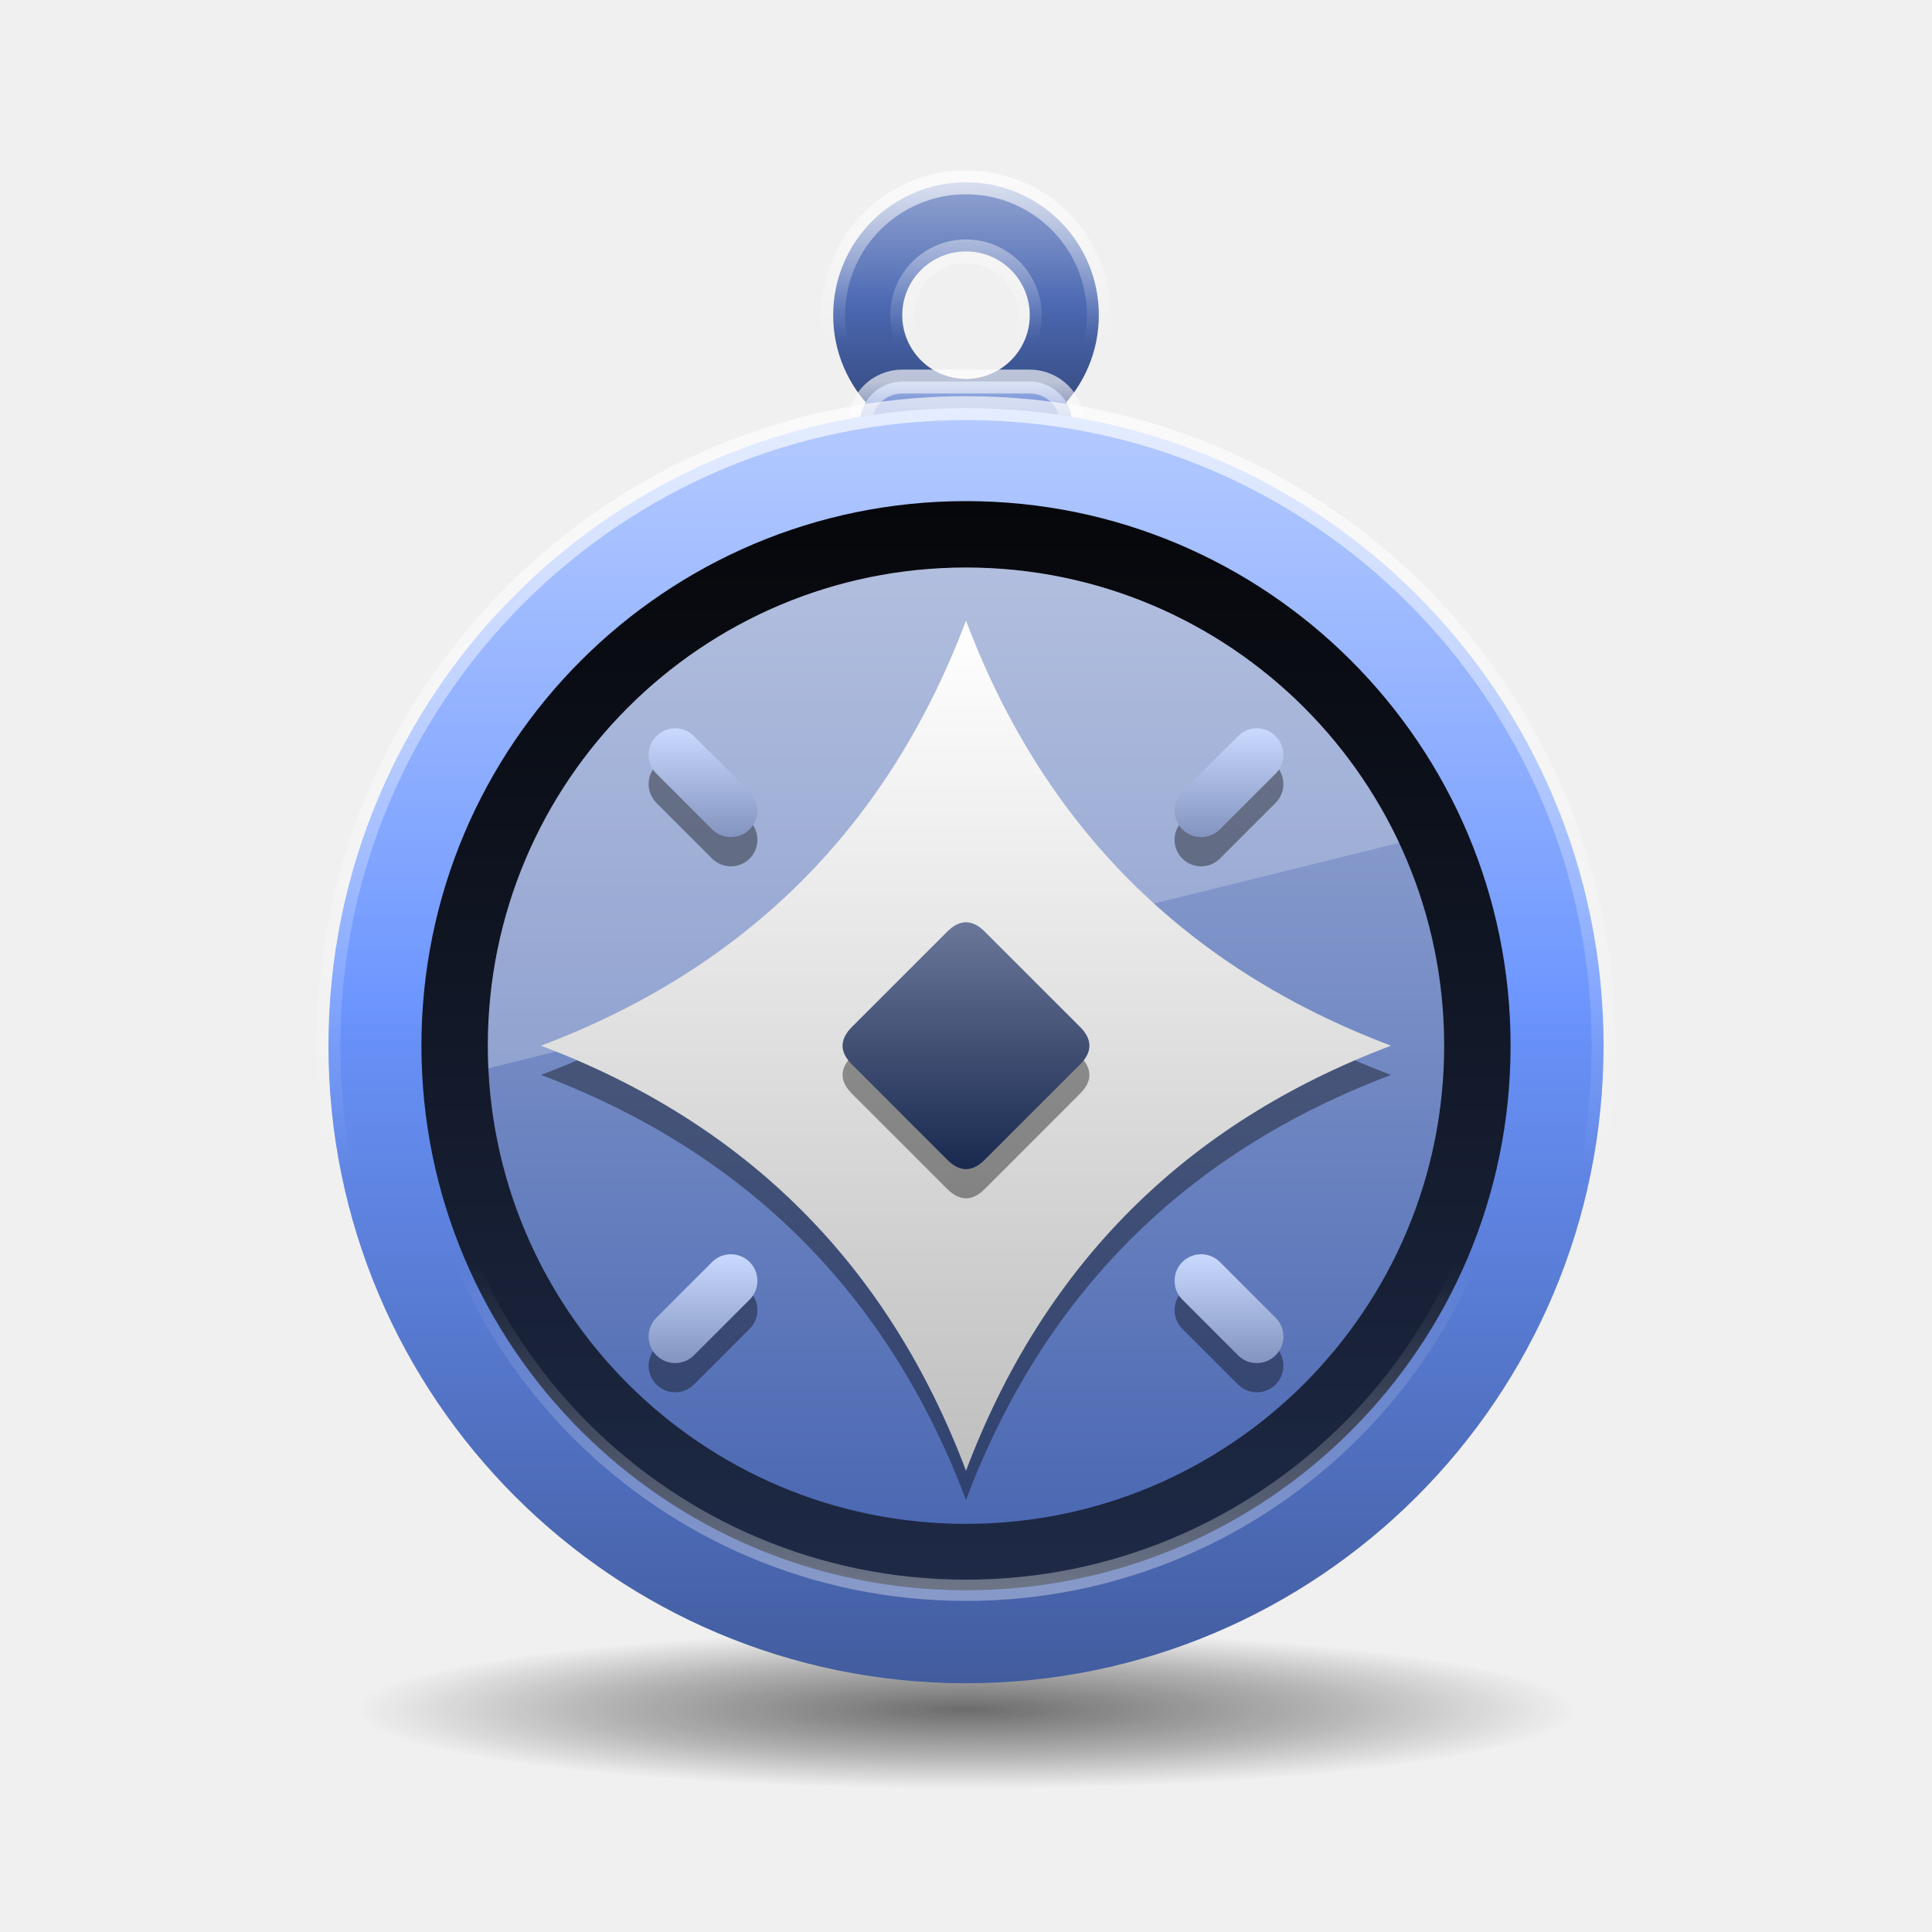
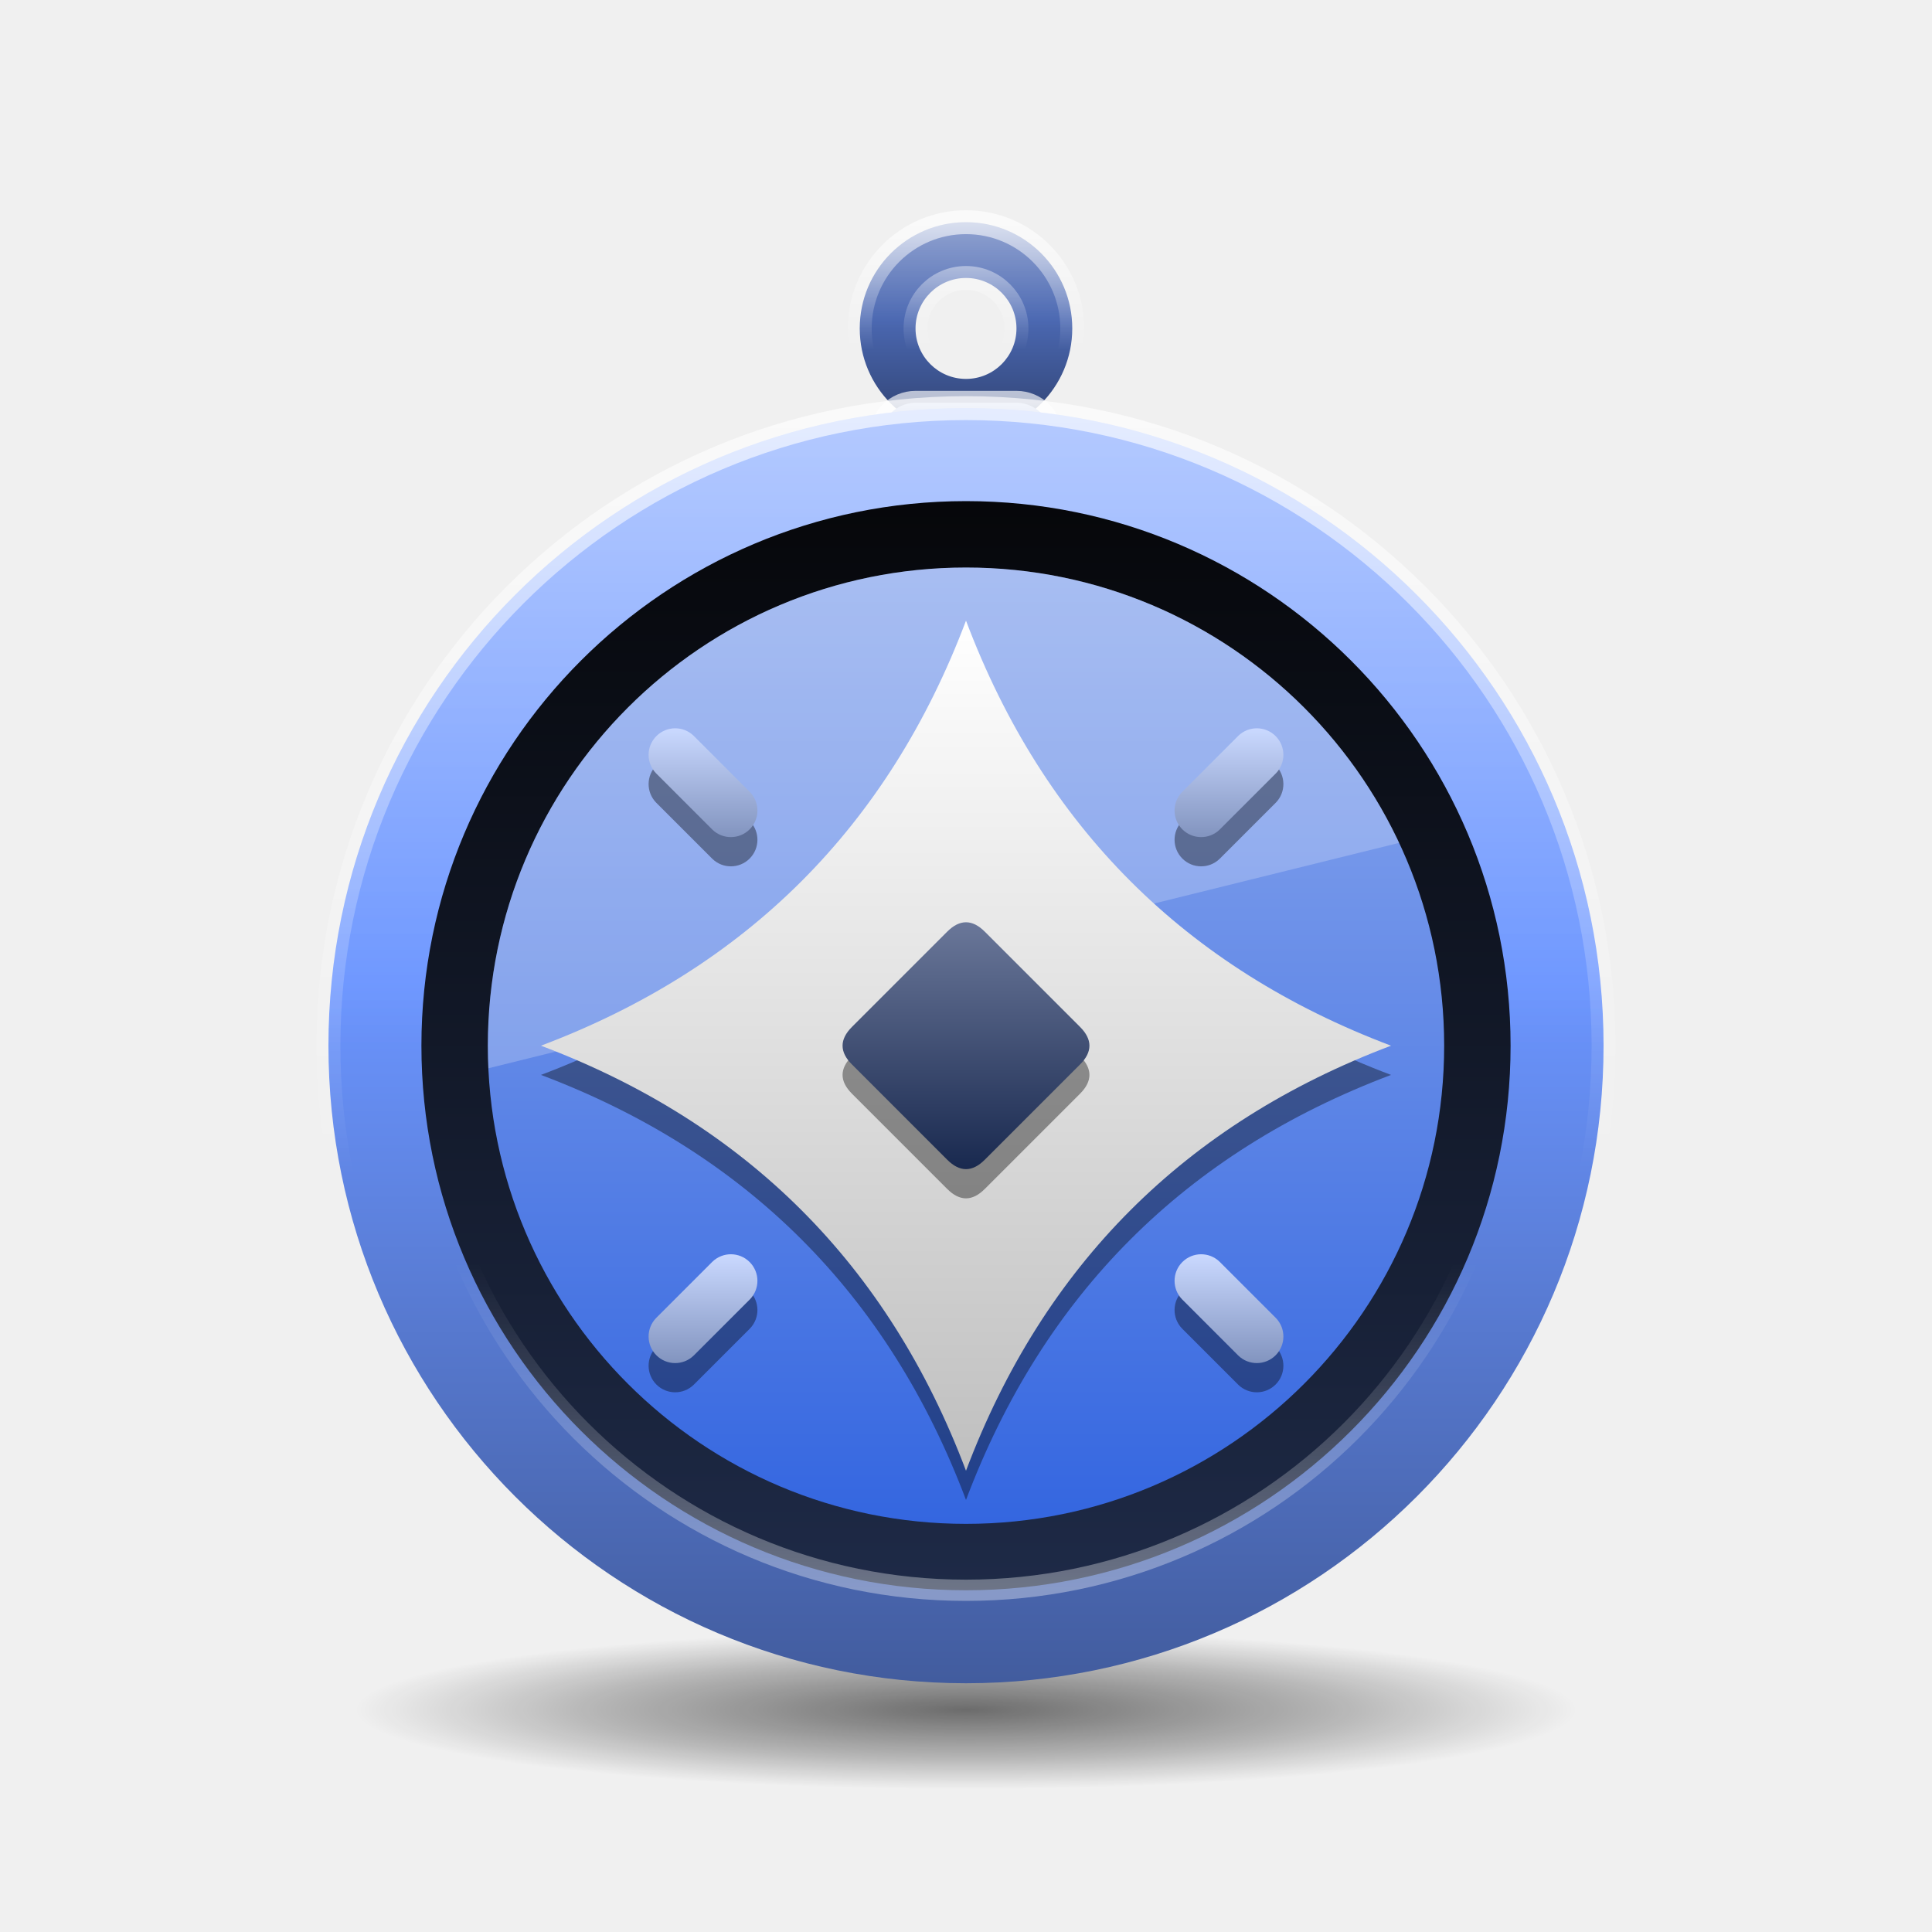
<svg xmlns="http://www.w3.org/2000/svg" width="64" height="64" viewBox="0 0 64 64">
  <defs>
    <radialGradient id="g0" gradientUnits="userSpaceOnUse" cx="32" cy="60" r="23">
      <stop offset="0" stop-color="#000000" stop-opacity="0.55" />
      <stop offset="0.6" stop-color="#000000" stop-opacity="0.248" />
      <stop offset="1" stop-color="#000000" stop-opacity="0" />
    </radialGradient>
-     <linearGradient id="g1" gradientUnits="userSpaceOnUse" x1="0" y1="2.5" x2="0" y2="12.5">
+     <linearGradient id="g1" gradientUnits="userSpaceOnUse" x1="0" y1="4" x2="0" y2="12">
      <stop offset="0" stop-color="#7D92C8" stop-opacity="1" />
      <stop offset="0.45" stop-color="#4B68B2" stop-opacity="1" />
      <stop offset="1" stop-color="#2E406E" stop-opacity="1" />
    </linearGradient>
-     <linearGradient id="g2" gradientUnits="userSpaceOnUse" x1="0" y1="2.5" x2="0" y2="7.5">
+     <linearGradient id="g2" gradientUnits="userSpaceOnUse" x1="0" y1="4" x2="0" y2="8">
      <stop offset="0" stop-color="#FFFFFF" stop-opacity="0.15" />
      <stop offset="1" stop-color="#FFFFFF" stop-opacity="0" />
    </linearGradient>
-     <linearGradient id="g3" gradientUnits="userSpaceOnUse" x1="0" y1="2.5" x2="0" y2="8.5">
+     <linearGradient id="g3" gradientUnits="userSpaceOnUse" x1="0" y1="4" x2="0" y2="8.8">
      <stop offset="0" stop-color="#FFFFFF" stop-opacity="0.65" />
      <stop offset="1" stop-color="#FFFFFF" stop-opacity="0" />
    </linearGradient>
-     <linearGradient id="g4" gradientUnits="userSpaceOnUse" x1="0" y1="10" x2="0" y2="15">
+     <linearGradient id="g4" gradientUnits="userSpaceOnUse" x1="0" y1="10.8" x2="0" y2="14.8">
      <stop offset="0" stop-color="#859DDA" stop-opacity="1" />
      <stop offset="0.45" stop-color="#5677CC" stop-opacity="1" />
      <stop offset="1" stop-color="#354A7E" stop-opacity="1" />
    </linearGradient>
-     <linearGradient id="g5" gradientUnits="userSpaceOnUse" x1="0" y1="10" x2="0" y2="12.5">
+     <linearGradient id="g5" gradientUnits="userSpaceOnUse" x1="0" y1="10.8" x2="0" y2="12.8">
      <stop offset="0" stop-color="#FFFFFF" stop-opacity="0.15" />
      <stop offset="1" stop-color="#FFFFFF" stop-opacity="0" />
    </linearGradient>
-     <linearGradient id="g6" gradientUnits="userSpaceOnUse" x1="0" y1="10" x2="0" y2="13">
+     <linearGradient id="g6" gradientUnits="userSpaceOnUse" x1="0" y1="10.8" x2="0" y2="13.2">
      <stop offset="0" stop-color="#FFFFFF" stop-opacity="0.65" />
      <stop offset="1" stop-color="#FFFFFF" stop-opacity="0" />
    </linearGradient>
    <linearGradient id="g7" gradientUnits="userSpaceOnUse" x1="0" y1="11" x2="0" y2="59">
      <stop offset="0" stop-color="#94B3FF" stop-opacity="1" />
      <stop offset="0.45" stop-color="#6B95FF" stop-opacity="1" />
      <stop offset="1" stop-color="#425C9E" stop-opacity="1" />
    </linearGradient>
    <linearGradient id="g8" gradientUnits="userSpaceOnUse" x1="0" y1="11" x2="0" y2="35">
      <stop offset="0" stop-color="#FFFFFF" stop-opacity="0.3" />
      <stop offset="1" stop-color="#FFFFFF" stop-opacity="0" />
    </linearGradient>
    <linearGradient id="g9" gradientUnits="userSpaceOnUse" x1="0" y1="11" x2="0" y2="39.8">
      <stop offset="0" stop-color="#FFFFFF" stop-opacity="0.65" />
      <stop offset="1" stop-color="#FFFFFF" stop-opacity="0" />
    </linearGradient>
    <linearGradient id="g10" gradientUnits="userSpaceOnUse" x1="0" y1="14.5" x2="0" y2="55.5">
      <stop offset="0" stop-color="#06070A" stop-opacity="1" />
      <stop offset="1" stop-color="#1E2A47" stop-opacity="1" />
    </linearGradient>
    <linearGradient id="g11" gradientUnits="userSpaceOnUse" x1="0" y1="14.5" x2="0" y2="55.5">
      <stop offset="0" stop-color="#FFFFFF" stop-opacity="0" />
      <stop offset="0.7" stop-color="#FFFFFF" stop-opacity="0" />
      <stop offset="1" stop-color="#FFFFFF" stop-opacity="0.35" />
    </linearGradient>
    <linearGradient id="g12" gradientUnits="userSpaceOnUse" x1="0" y1="17" x2="0" y2="53">
-       <stop offset="0" stop-color="#9CACD5" stop-opacity="1" />
-       <stop offset="1" stop-color="#4B68B2" stop-opacity="1" />
+       <stop offset="0" stop-color="#8FABEE" stop-opacity="1" />
+       <stop offset="1" stop-color="#3466E0" stop-opacity="1" />
    </linearGradient>
    <clipPath id="c13">
      <path d="M14,35A18,18 0 1 1 50,35A18,18 0 1 1 14,35Z" />
    </clipPath>
    <linearGradient id="g14" gradientUnits="userSpaceOnUse" x1="0" y1="42.851" x2="0" y2="46.948">
      <stop offset="0" stop-color="#CAD9FF" stop-opacity="1" />
      <stop offset="1" stop-color="#8294BF" stop-opacity="1" />
    </linearGradient>
    <linearGradient id="g15" gradientUnits="userSpaceOnUse" x1="0" y1="42.851" x2="0" y2="46.948">
      <stop offset="0" stop-color="#CAD9FF" stop-opacity="1" />
      <stop offset="1" stop-color="#8294BF" stop-opacity="1" />
    </linearGradient>
    <linearGradient id="g16" gradientUnits="userSpaceOnUse" x1="0" y1="23.052" x2="0" y2="27.149">
      <stop offset="0" stop-color="#CAD9FF" stop-opacity="1" />
      <stop offset="1" stop-color="#8294BF" stop-opacity="1" />
    </linearGradient>
    <linearGradient id="g17" gradientUnits="userSpaceOnUse" x1="0" y1="23.052" x2="0" y2="27.149">
      <stop offset="0" stop-color="#CAD9FF" stop-opacity="1" />
      <stop offset="1" stop-color="#8294BF" stop-opacity="1" />
    </linearGradient>
    <linearGradient id="g18" gradientUnits="userSpaceOnUse" x1="0" y1="19" x2="0" y2="51">
      <stop offset="0" stop-color="#FFFFFF" stop-opacity="1" />
      <stop offset="1" stop-color="#BFBFBF" stop-opacity="1" />
    </linearGradient>
    <linearGradient id="g19" gradientUnits="userSpaceOnUse" x1="0" y1="30" x2="0" y2="40">
      <stop offset="0" stop-color="#6D7A9C" stop-opacity="1" />
      <stop offset="1" stop-color="#16264C" stop-opacity="1" />
    </linearGradient>
  </defs>
  <g transform="translate(32 32) scale(0.88 0.88) translate(-32 -32)">
    <g transform="translate(32 60) scale(1 0.13) translate(-32 -60)">
      <path d="M9,60A23,23 0 1 1 55,60A23,23 0 1 1 9,60Z" fill="url(#g0)" />
    </g>
-     <path d="M27,7.5A5,5 0 1 1 37,7.5A5,5 0 1 1 27,7.5ZM29.6,7.5A2.4,2.4 0 1 0 34.4,7.5A2.4,2.4 0 1 0 29.6,7.5Z" fill="url(#g1)" />
-     <path d="M27,7.5A5,5 0 1 1 37,7.5A5,5 0 1 1 27,7.5ZM29.6,7.5A2.4,2.4 0 1 0 34.4,7.5A2.4,2.4 0 1 0 29.6,7.5Z" fill="url(#g2)" />
-     <path d="M27,7.5A5,5 0 1 1 37,7.5A5,5 0 1 1 27,7.5ZM29.6,7.5A2.4,2.4 0 1 0 34.4,7.5A2.4,2.4 0 1 0 29.6,7.5Z" fill="none" stroke="url(#g3)" stroke-width="0.9" stroke-linecap="round" stroke-linejoin="round" />
-     <path d="M29.6,10H34.4A1.6,1.6 0 0 1 36,11.6V13.4A1.6,1.6 0 0 1 34.4,15H29.6A1.6,1.6 0 0 1 28,13.4V11.6A1.6,1.6 0 0 1 29.6,10Z" fill="url(#g4)" />
-     <path d="M29.6,10H34.4A1.6,1.6 0 0 1 36,11.6V13.4A1.6,1.6 0 0 1 34.4,15H29.6A1.6,1.6 0 0 1 28,13.4V11.6A1.6,1.6 0 0 1 29.6,10Z" fill="url(#g5)" />
-     <path d="M29.6,10H34.4A1.6,1.6 0 0 1 36,11.6V13.4A1.6,1.6 0 0 1 34.4,15H29.6A1.6,1.6 0 0 1 28,13.4V11.6A1.6,1.6 0 0 1 29.6,10Z" fill="none" stroke="url(#g6)" stroke-width="0.9" stroke-linecap="round" stroke-linejoin="round" />
+     <path d="M28,8A4,4 0 1 1 36,8A4,4 0 1 1 28,8ZM30.1,8A1.9,1.9 0 1 0 33.9,8A1.9,1.9 0 1 0 30.1,8Z" fill="url(#g1)" />
+     <path d="M28,8A4,4 0 1 1 36,8A4,4 0 1 1 28,8ZM30.1,8A1.9,1.9 0 1 0 33.9,8A1.9,1.9 0 1 0 30.1,8Z" fill="url(#g2)" />
+     <path d="M28,8A4,4 0 1 1 36,8A4,4 0 1 1 28,8ZM30.1,8A1.9,1.9 0 1 0 33.9,8A1.9,1.9 0 1 0 30.1,8Z" fill="none" stroke="url(#g3)" stroke-width="0.9" stroke-linecap="round" stroke-linejoin="round" />
+     <path d="M30.1,10.8H33.9A1.3,1.3 0 0 1 35.2,12.1V13.5A1.3,1.3 0 0 1 33.9,14.8H30.1A1.3,1.3 0 0 1 28.8,13.5V12.1A1.3,1.3 0 0 1 30.1,10.8Z" fill="url(#g4)" />
+     <path d="M30.1,10.8H33.9A1.3,1.3 0 0 1 35.2,12.1V13.5A1.3,1.3 0 0 1 33.9,14.8H30.1A1.3,1.3 0 0 1 28.8,13.5V12.1A1.3,1.3 0 0 1 30.1,10.8Z" fill="url(#g5)" />
+     <path d="M30.1,10.8H33.9A1.3,1.3 0 0 1 35.2,12.1V13.5A1.3,1.3 0 0 1 33.9,14.8H30.1A1.3,1.3 0 0 1 28.8,13.5V12.1A1.3,1.3 0 0 1 30.1,10.8Z" fill="none" stroke="url(#g6)" stroke-width="0.9" stroke-linecap="round" stroke-linejoin="round" />
    <path d="M8,35A24,24 0 1 1 56,35A24,24 0 1 1 8,35Z" fill="url(#g7)" />
    <path d="M8,35A24,24 0 1 1 56,35A24,24 0 1 1 8,35Z" fill="url(#g8)" />
    <path d="M8,35A24,24 0 1 1 56,35A24,24 0 1 1 8,35Z" fill="none" stroke="url(#g9)" stroke-width="0.9" stroke-linecap="round" stroke-linejoin="round" />
    <path d="M11.5,35A20.5,20.5 0 1 1 52.5,35A20.5,20.5 0 1 1 11.5,35Z" fill="url(#g10)" />
    <path d="M11.5,35A20.5,20.5 0 1 1 52.5,35A20.5,20.5 0 1 1 11.5,35Z" fill="none" stroke="url(#g11)" stroke-width="0.8" stroke-linecap="round" stroke-linejoin="round" />
    <path d="M14,35A18,18 0 1 1 50,35A18,18 0 1 1 14,35Z" fill="url(#g12)" />
    <g transform="translate(0 0) translate(0 0)">
      <g clip-path="url(#c13)">
        <path d="M0,17 H64 V23.48 L0,39.32 Z" fill="#FFFFFF" fill-opacity="0.22" />
      </g>
    </g>
    <path d="M40.132,45.646L42.253,47.767A1,1 0 0 0 43.667,46.353L41.546,44.232A1,1 0 0 0 40.132,45.646Z" fill="#000000" fill-opacity="0.38" />
    <path d="M40.132,44.546 L42.253,46.667 A1,1 0 0 0 43.667,45.253 L41.546,43.132 A1,1 0 0 0 40.132,44.546 Z" fill="url(#g14)" />
    <path d="M22.454,44.232L20.333,46.353A1,1 0 0 0 21.747,47.767L23.868,45.646A1,1 0 0 0 22.454,44.232Z" fill="#000000" fill-opacity="0.38" />
    <path d="M22.454,43.132 L20.333,45.253 A1,1 0 0 0 21.747,46.667 L23.868,44.546 A1,1 0 0 0 22.454,43.132 Z" fill="url(#g15)" />
    <path d="M23.868,26.554L21.747,24.433A1,1 0 0 0 20.333,25.847L22.454,27.968A1,1 0 0 0 23.868,26.554Z" fill="#000000" fill-opacity="0.38" />
    <path d="M23.868,25.454 L21.747,23.333 A1,1 0 0 0 20.333,24.747 L22.454,26.868 A1,1 0 0 0 23.868,25.454 Z" fill="url(#g16)" />
    <path d="M41.546,27.968L43.667,25.847A1,1 0 0 0 42.253,24.433L40.132,26.554A1,1 0 0 0 41.546,27.968Z" fill="#000000" fill-opacity="0.38" />
    <path d="M41.546,26.868 L43.667,24.747 A1,1 0 0 0 42.253,23.333 L40.132,25.454 A1,1 0 0 0 41.546,26.868 Z" fill="url(#g17)" />
    <path d="M32,20.1Q36.384,31.716 48,36.1Q36.384,40.484 32,52.1Q27.616,40.484 16,36.1Q27.616,31.716 32,20.1Z" fill="#000000" fill-opacity="0.38" />
    <path d="M32,19 Q36.384,30.616 48,35 Q36.384,39.384 32,51 Q27.616,39.384 16,35 Q27.616,30.616 32,19 Z" fill="url(#g18)" />
    <path d="M31.293,31.807Q32,31.1 32.707,31.807L36.293,35.393Q37,36.1 36.293,36.807L32.707,40.393Q32,41.1 31.293,40.393L27.707,36.807Q27,36.1 27.707,35.393Z" fill="#000000" fill-opacity="0.38" />
    <path d="M31.293,30.707 Q32,30 32.707,30.707 L36.293,34.293 Q37,35 36.293,35.707 L32.707,39.293 Q32,40 31.293,39.293 L27.707,35.707 Q27,35 27.707,34.293 Z" fill="url(#g19)" />
  </g>
</svg>
